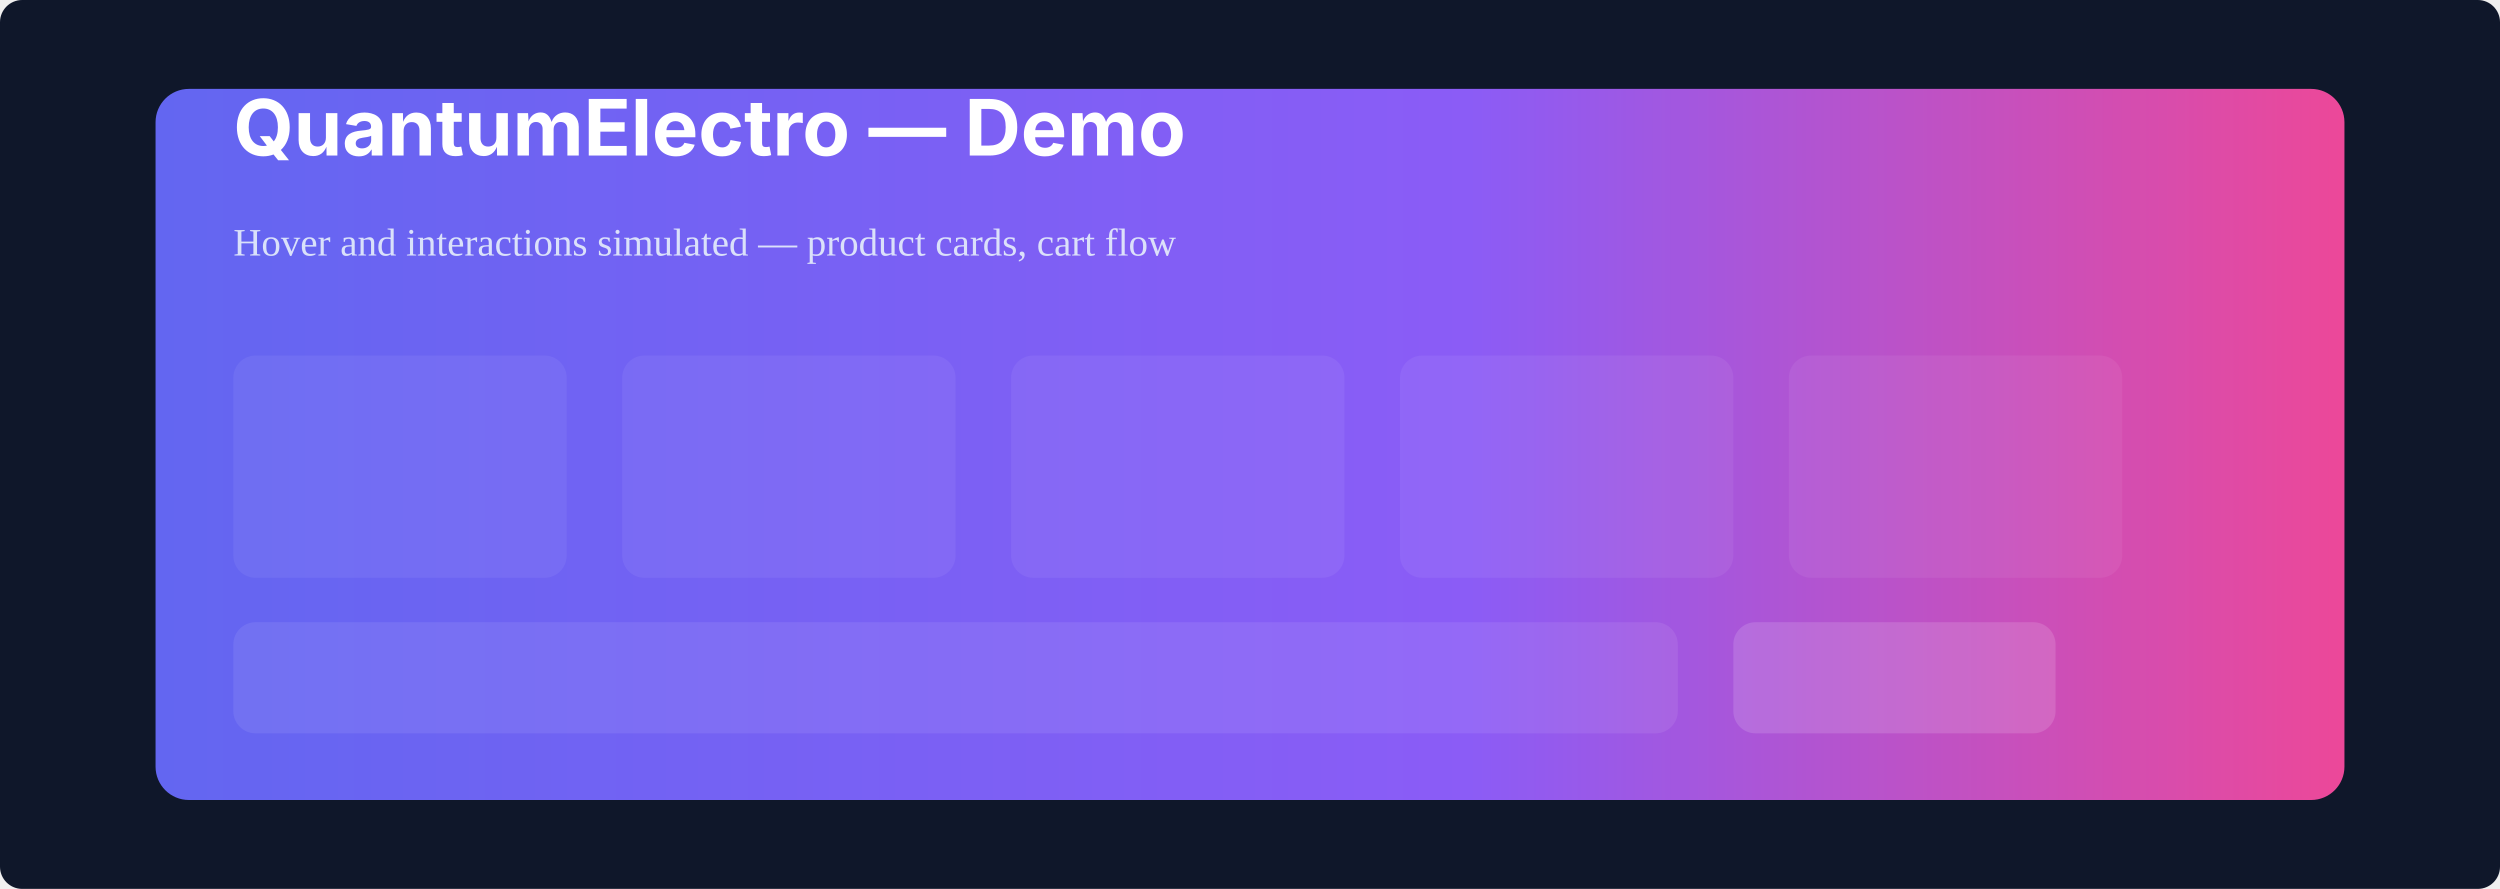
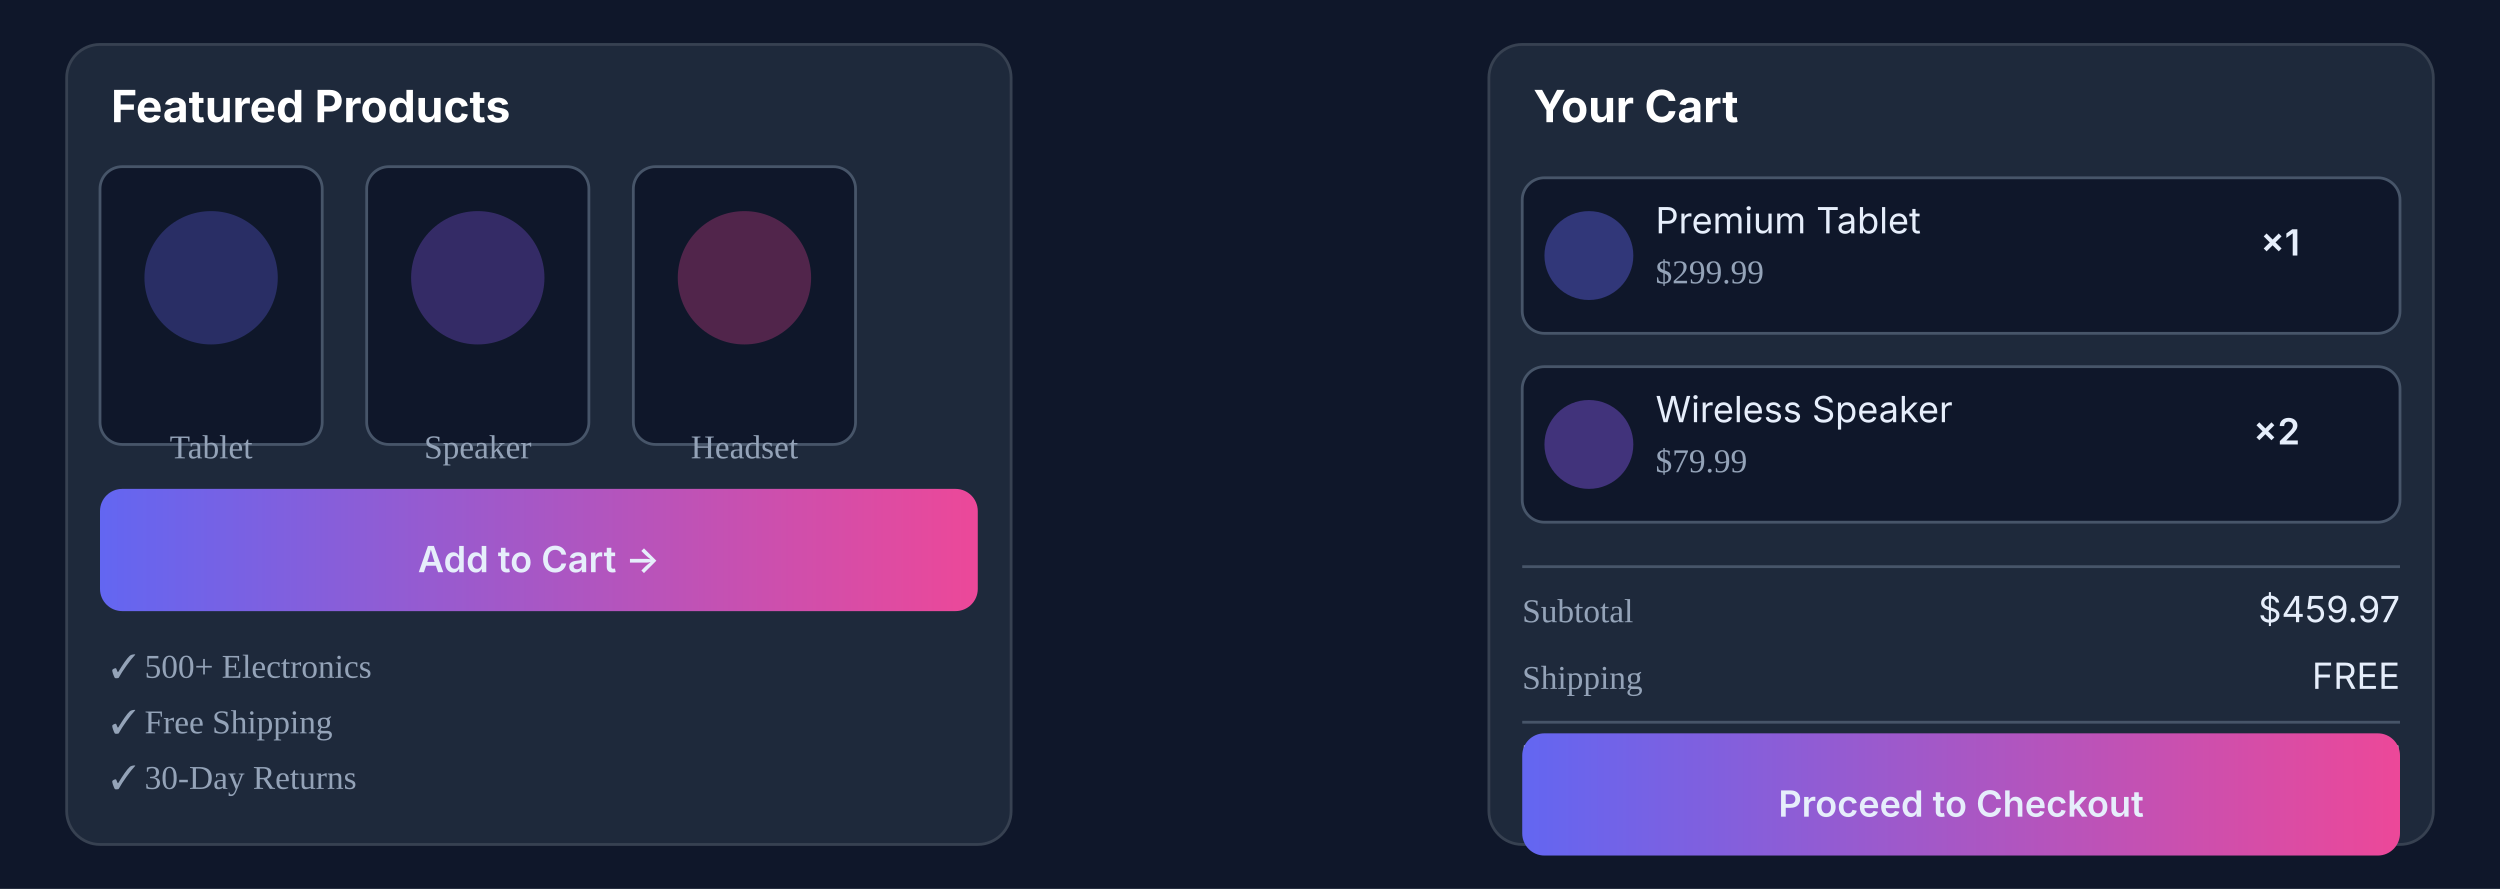
<svg xmlns="http://www.w3.org/2000/svg" width="900" height="320" viewBox="0 0 900 320">
  <style>
    .bg{fill:#0f172a}
-     .card{fill:url(#g);rx:12}
-     .pulse{fill:#fff;opacity:0.06}
-     .dot{fill:#fff;opacity:0.9}
-     .title{fill:#fff;font-family:Inter,Segoe UI,Arial;font-weight:700;font-size:28px}
-     .sub{fill:#e6eefb;opacity:0.9;font-size:14px}
-     .rect{fill:#ffffff;opacity:0.06}
-     @keyframes slide {
-       0% { transform: translateX(0);} 
-       50% { transform: translateX(-8px);} 
-       100% { transform: translateX(0);} 
+     .card-bg{fill:#1e293b;rx:12}
+     .gradient-btn{fill:url(#grad)}
+     .text-light{fill:#e6eefb;font-family:Inter,Segoe UI,Arial;font-size:13px}
+     .text-title{fill:#fff;font-family:Inter,Segoe UI,Arial;font-weight:700;font-size:16px}
+     .text-sub{fill:#94a3b8;font-size:12px}
+     .text-price{fill:#6366f1;font-weight:700;font-size:14px}
+     @keyframes float {
+       0%, 100% { transform: translateY(0px);} 
+       50% { transform: translateY(-6px);} 
    }
-     .animate {animation: slide 2.6s ease-in-out infinite}
+     .animate {animation: float 3s ease-in-out infinite}
  </style>
  <defs>
-     <linearGradient id="g" x1="0" x2="1">
+     <linearGradient id="grad" x1="0" x2="1">
      <stop offset="0%" stop-color="#6366f1" />
-       <stop offset="60%" stop-color="#8b5cf6" />
      <stop offset="100%" stop-color="#ec4899" />
    </linearGradient>
  </defs>
-   <rect width="100%" height="100%" class="bg" rx="8" />
-   <g transform="translate(56,32)" class="animate">
-     <rect width="788" height="256" rx="12" fill="url(#g)" />
-     <g transform="translate(28,24)">
-       <text class="title">QuantumElectro — Demo</text>
-       <text x="0" y="36" class="sub">Hover and interactions simulated — product cards, cart flow</text>
-       <g transform="translate(0,72)">
-         <rect x="0" y="0" width="120" height="80" rx="8" class="rect" />
-         <rect x="140" y="0" width="120" height="80" rx="8" class="rect" />
-         <rect x="280" y="0" width="120" height="80" rx="8" class="rect" />
-         <rect x="420" y="0" width="120" height="80" rx="8" class="rect" />
-         <rect x="560" y="0" width="120" height="80" rx="8" class="rect" />
-       </g>
-       <g transform="translate(0,168)">
-         <rect x="0" y="0" width="520" height="40" rx="8" fill="#ffffff" opacity="0.08" />
-         <rect x="540" y="0" width="116" height="40" rx="8" fill="#ffffff" opacity="0.14" />
-       </g>
+   <rect width="100%" height="100%" class="bg" />
+   <g transform="translate(24,16)">
+     <rect width="340" height="288" rx="12" fill="#1e293b" stroke="#374151" stroke-width="1" />
+     <text x="16" y="28" class="text-title">Featured Products</text>
+     <g transform="translate(12,44)">
+       <rect width="80" height="100" rx="8" fill="#0f172a" stroke="#475569" stroke-width="1" />
+       <circle cx="40" cy="40" r="24" fill="#6366f1" opacity="0.3" />
+       <text x="40" y="105" class="text-sub" text-anchor="middle">Tablet</text>
+       <rect x="96" width="80" height="100" rx="8" fill="#0f172a" stroke="#475569" stroke-width="1" />
+       <circle cx="136" cy="40" r="24" fill="#8b5cf6" opacity="0.3" />
+       <text x="136" y="105" class="text-sub" text-anchor="middle">Speaker</text>
+       <rect x="192" width="80" height="100" rx="8" fill="#0f172a" stroke="#475569" stroke-width="1" />
+       <circle cx="232" cy="40" r="24" fill="#ec4899" opacity="0.3" />
+       <text x="232" y="105" class="text-sub" text-anchor="middle">Headset</text>
+     </g>
+     <g transform="translate(12,160)" class="animate">
+       <rect width="316" height="44" rx="8" class="gradient-btn" />
+       <text x="158" y="30" class="text-light" text-anchor="middle" font-weight="600">Add to Cart →</text>
+     </g>
+     <text x="16" y="228" class="text-sub">✓ 500+ Electronics</text>
+     <text x="16" y="248" class="text-sub">✓ Free Shipping</text>
+     <text x="16" y="268" class="text-sub">✓ 30-Day Returns</text>
+   </g>
+   <g transform="translate(536,16)">
+     <rect width="340" height="288" rx="12" fill="#1e293b" stroke="#374151" stroke-width="1" />
+     <text x="16" y="28" class="text-title">Your Cart</text>
+     <g transform="translate(12,48)">
+       <rect width="316" height="56" rx="8" fill="#0f172a" stroke="#475569" stroke-width="1" />
+       <circle cx="24" cy="28" r="16" fill="#6366f1" opacity="0.4" />
+       <text x="48" y="20" class="text-light">Premium Tablet</text>
+       <text x="48" y="38" class="text-sub">$299.99</text>
+       <text x="280" y="28" class="text-light" text-anchor="end" font-weight="600">×1</text>
+       <rect y="68" width="316" height="56" rx="8" fill="#0f172a" stroke="#475569" stroke-width="1" />
+       <circle cx="24" cy="96" r="16" fill="#8b5cf6" opacity="0.4" />
+       <text x="48" y="88" class="text-light">Wireless Speaker</text>
+       <text x="48" y="106" class="text-sub">$79.99</text>
+       <text x="280" y="96" class="text-light" text-anchor="end" font-weight="600">×2</text>
+     </g>
+     <g transform="translate(12,188)">
+       <line x1="0" y1="0" x2="316" y2="0" stroke="#475569" stroke-width="1" />
+       <text x="0" y="20" class="text-sub">Subtotal</text>
+       <text x="316" y="20" class="text-light" text-anchor="end">$459.97</text>
+       <text x="0" y="44" class="text-sub">Shipping</text>
+       <text x="316" y="44" class="text-light" text-anchor="end" fill="#10b981">FREE</text>
+       <line x1="0" y1="56" x2="316" y2="56" stroke="#475569" stroke-width="1" />
+       <text x="0" y="76" class="text-title">Total</text>
+       <text x="316" y="76" class="text-title" text-anchor="end" fill="#6366f1">$459.97</text>
+     </g>
+     <g transform="translate(12,248)">
+       <rect width="316" height="44" rx="8" class="gradient-btn" />
+       <text x="158" y="30" class="text-light" text-anchor="middle" font-weight="600">Proceed to Checkout</text>
    </g>
  </g>
</svg>
